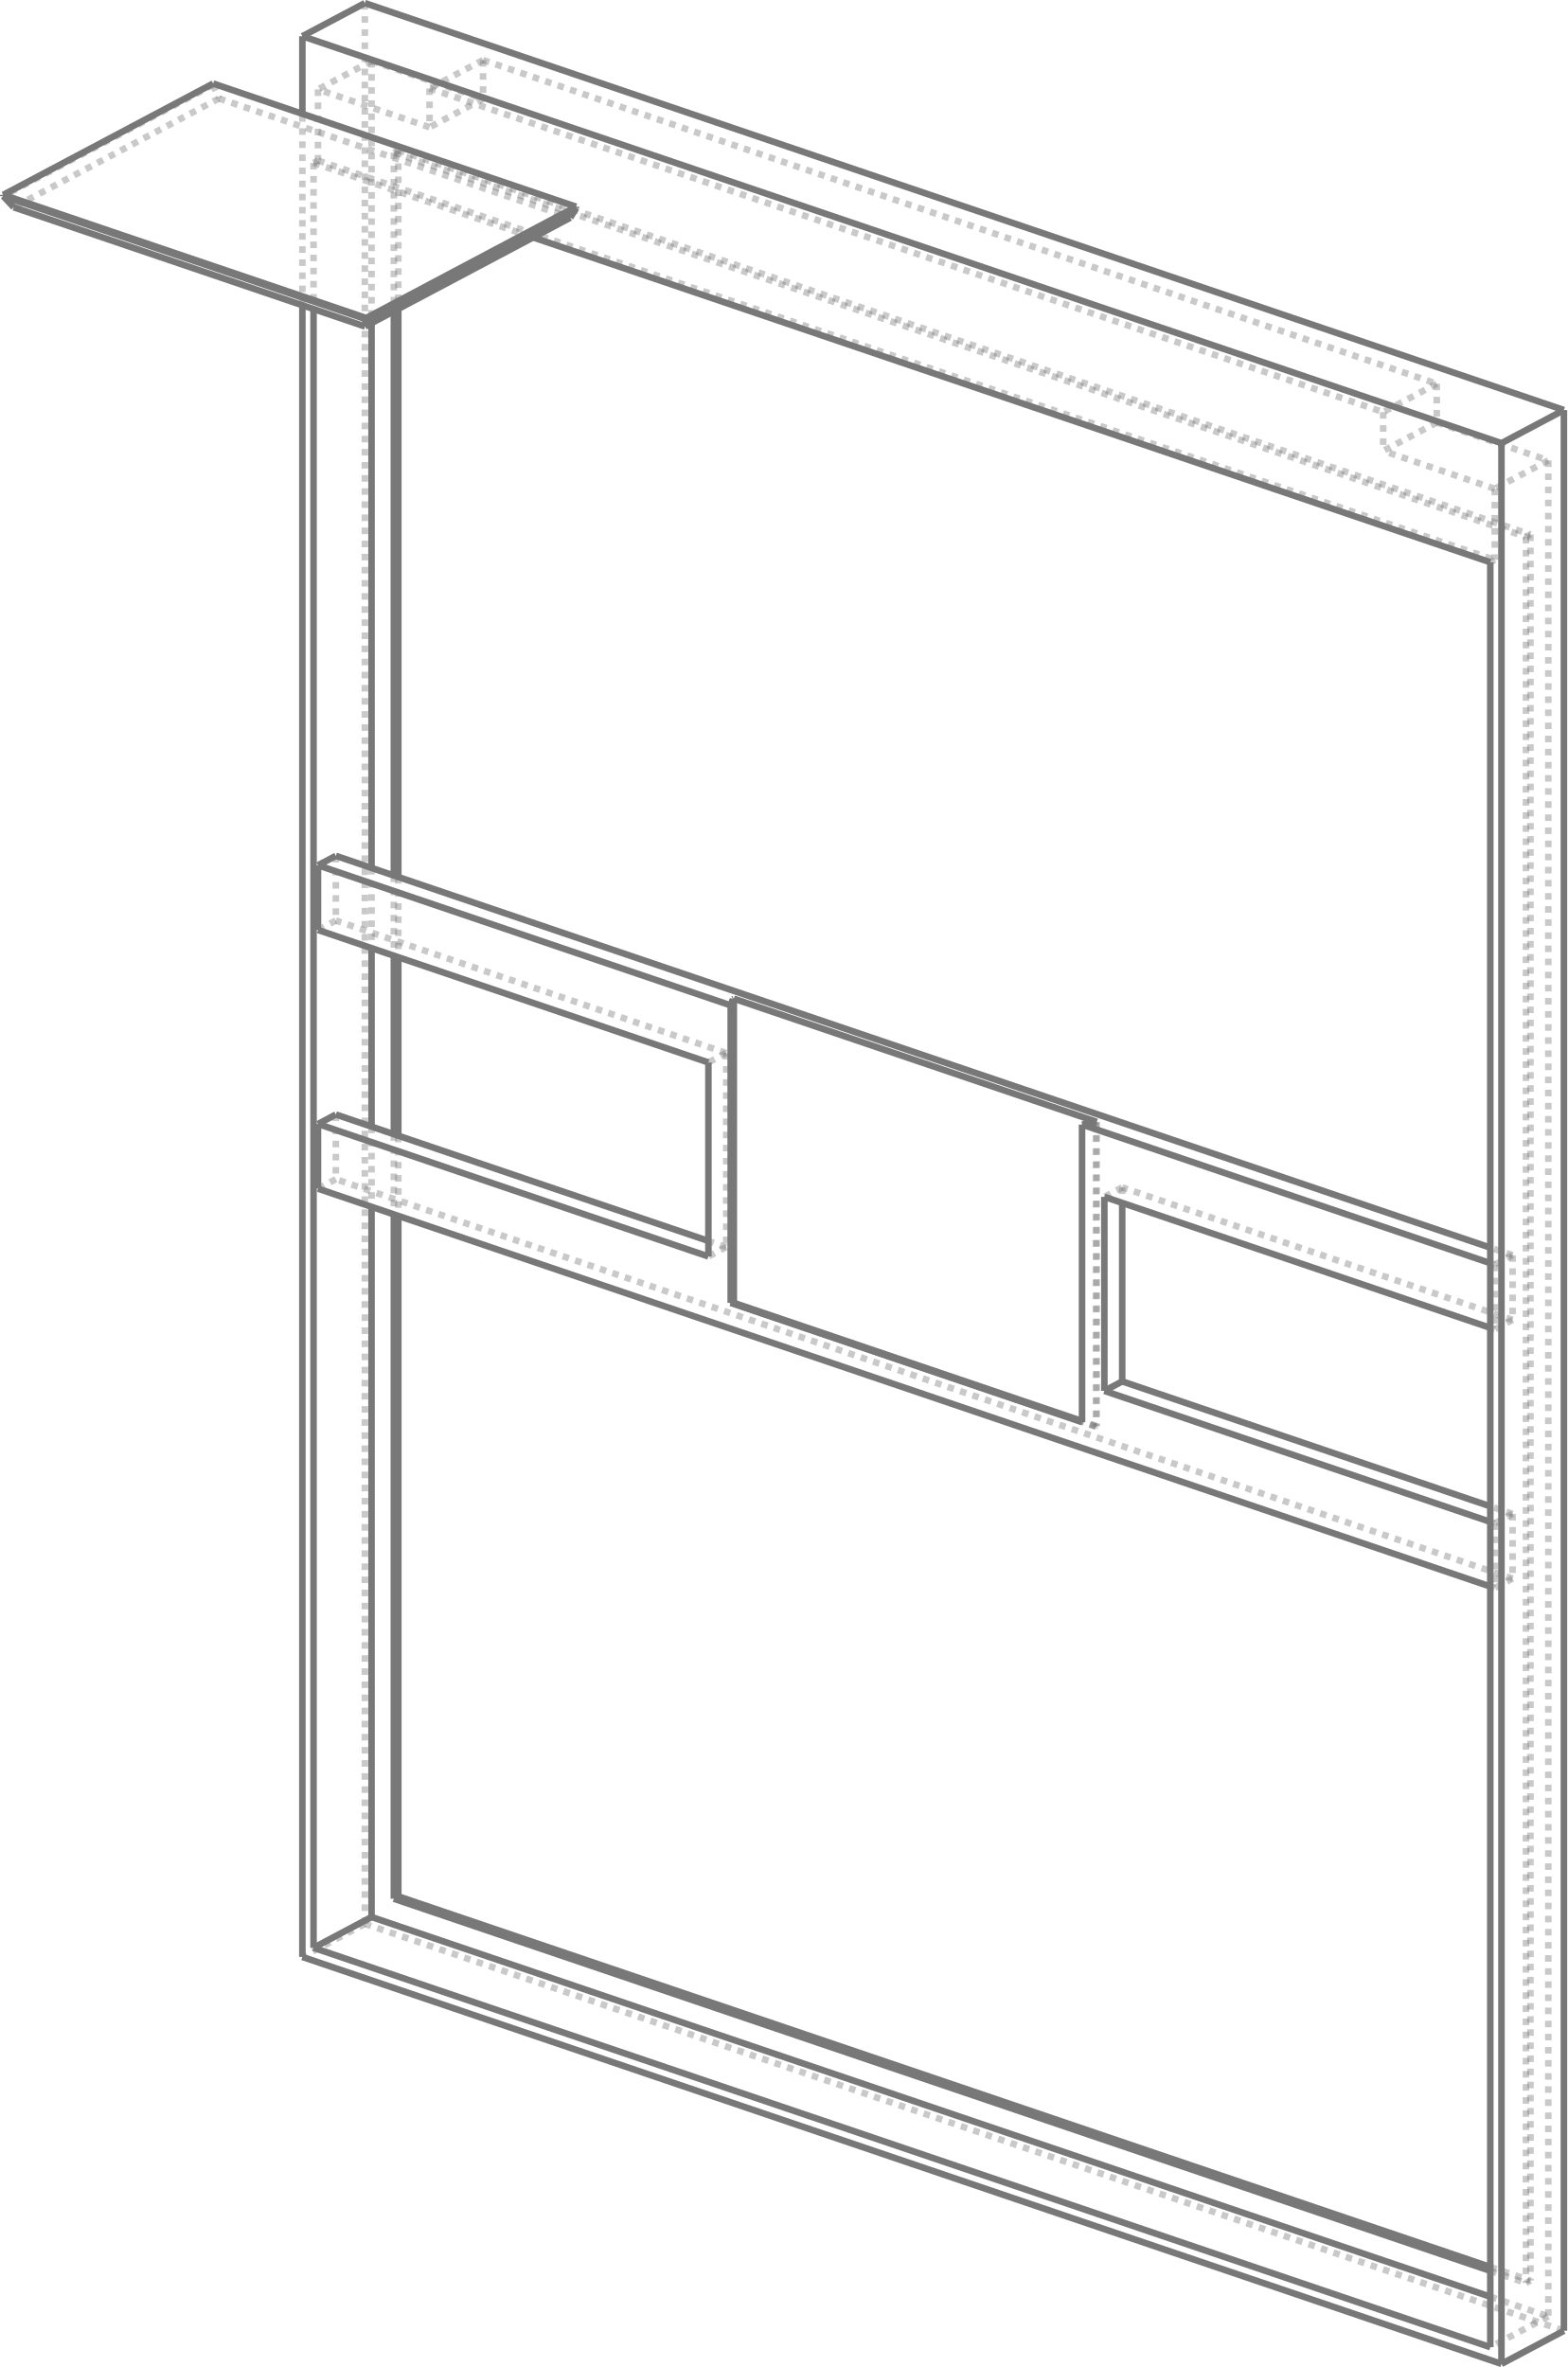
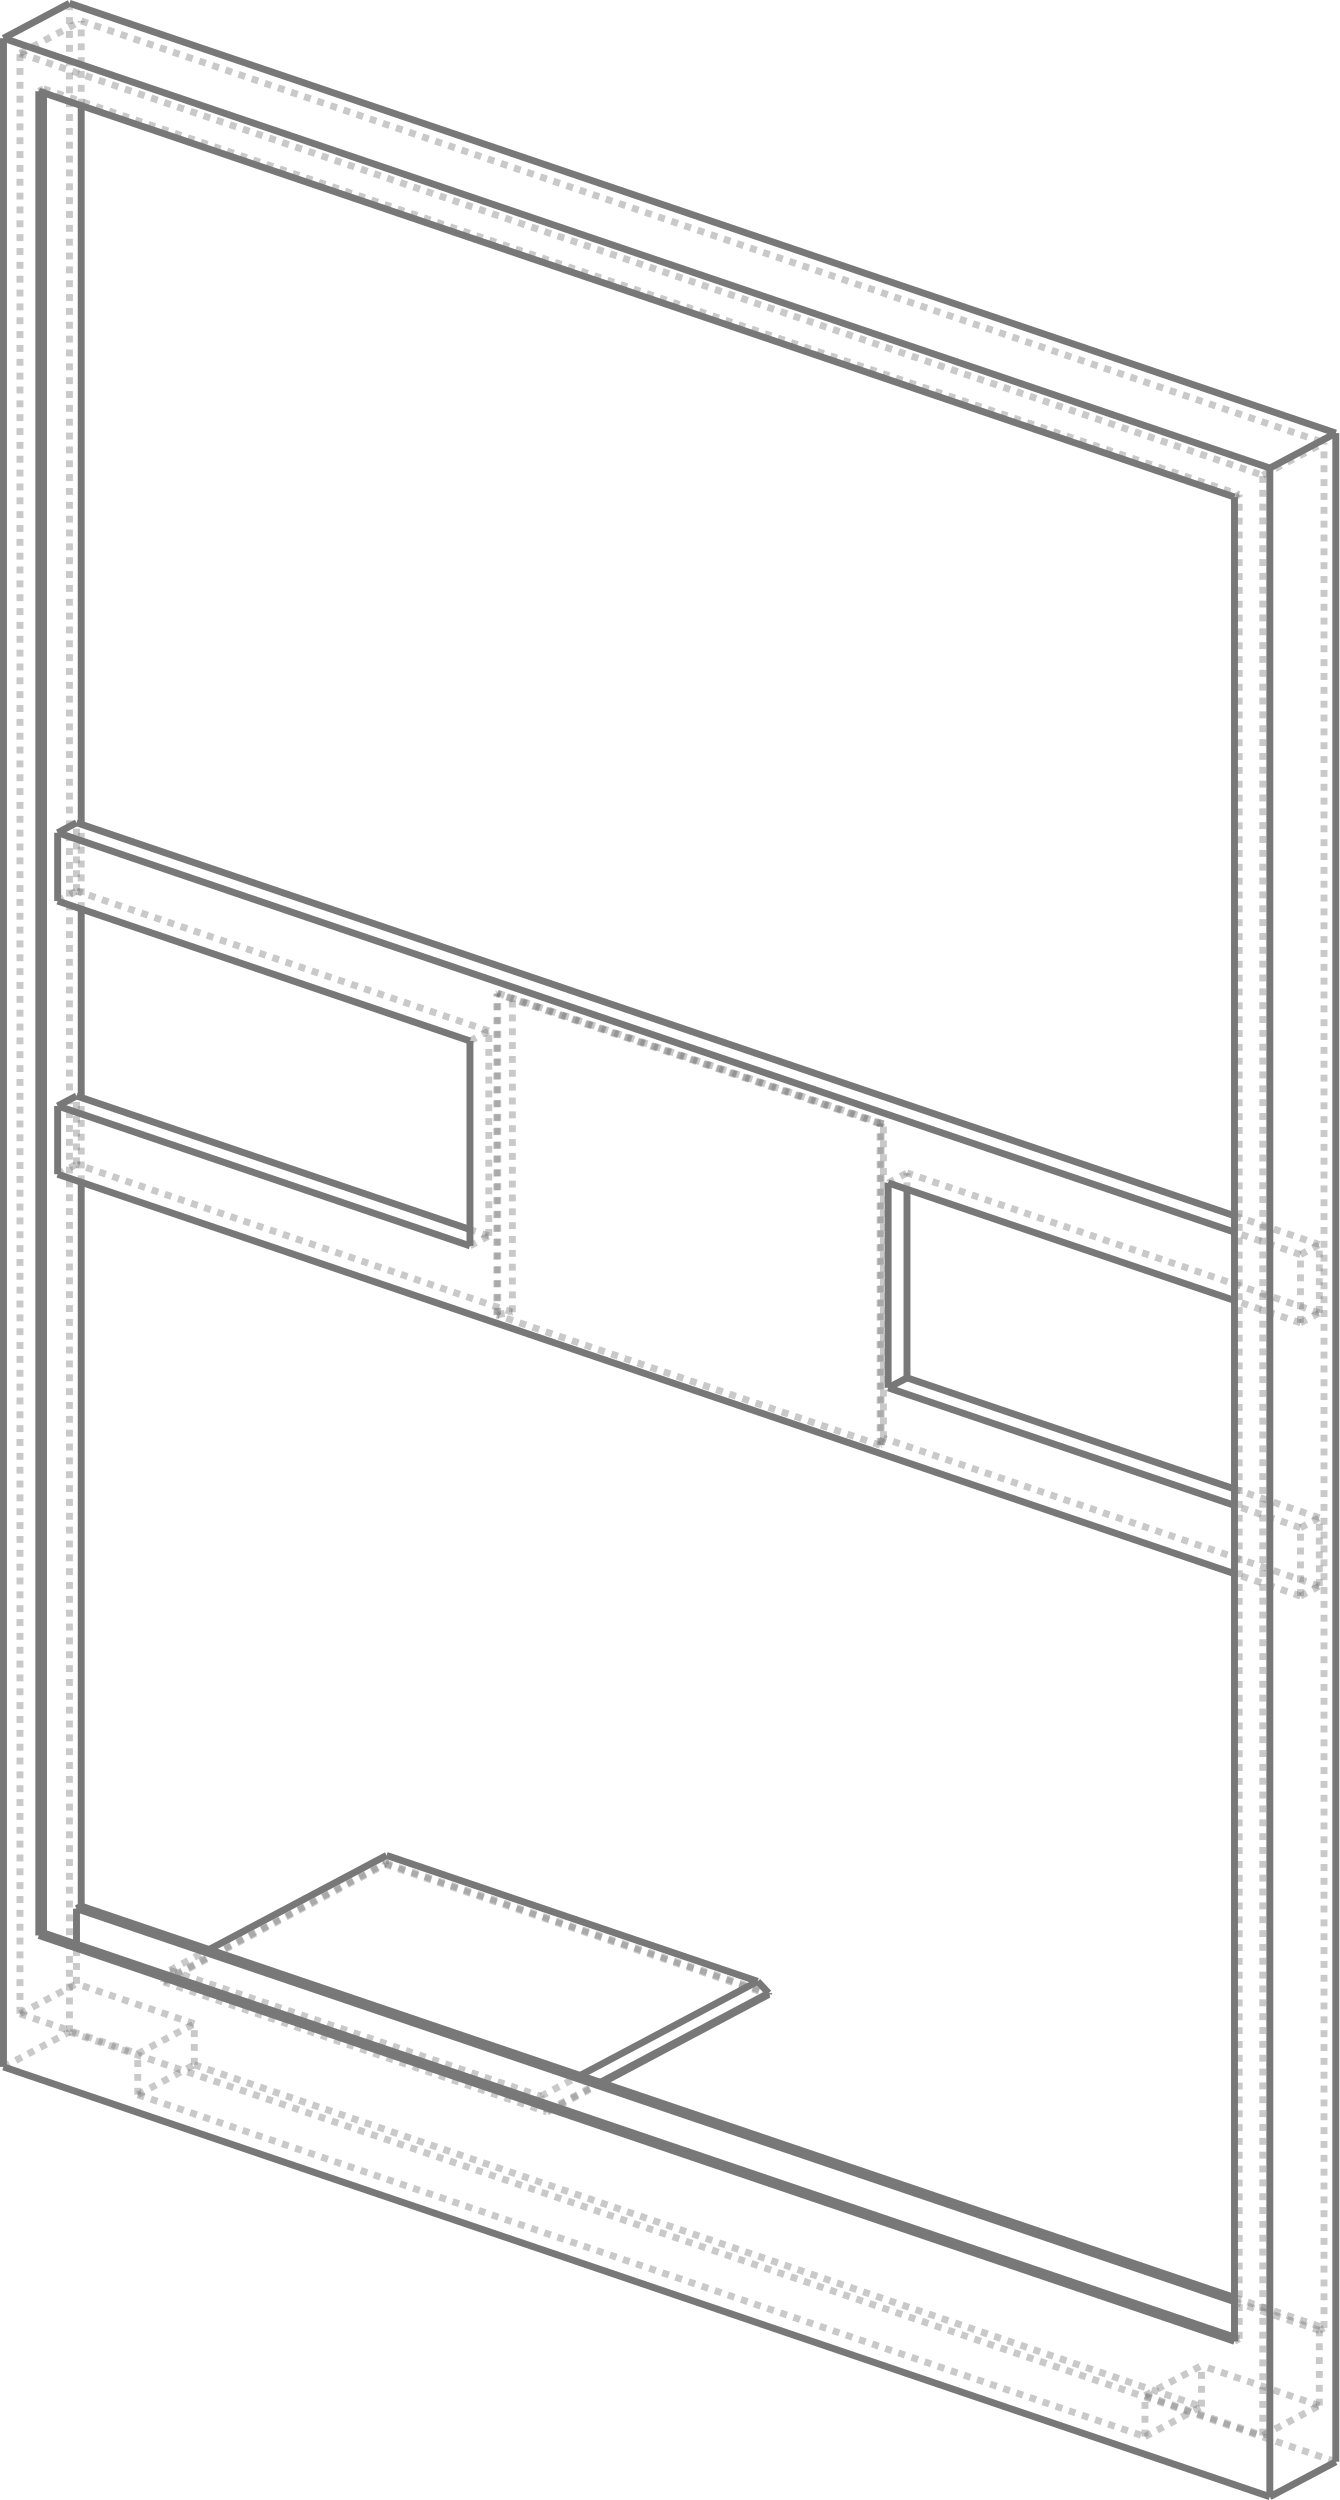
- <svg xmlns="http://www.w3.org/2000/svg" width="238.968" height="360.947" version="1.1" id="svg161">
-   <defs id="defs161" />
-   <g transform="matrix(1.089042,0,0,-1.089042,119.4842,192.5671)" stroke-width="0.918" fill="none" id="g161">
-     <g stroke="rgb(120,120,120,0.4)" fill="none" stroke-dasharray="0.918, 0.918" id="g86">
-       <path d="M -58.631,176.388 V -92.557" id="path1" />
-       <path d="m -67.377,134.079 v 26.804" id="path2" />
-       <path d="m -58.631,-92.557 -8.746,-4.638" id="path3" />
-       <path d="M -58.631,-92.557 109.256,-149.54" id="path4" />
-       <path d="m 98.948,-140.608 5.622,-1.908" id="path5" />
-       <path d="M -53.946,155.781 V 133.569" id="path6" />
-       <path d="M -53.946,54.016 V 42.788" id="path7" />
-       <path d="M -53.946,17.795 V 6.566" id="path8" />
-       <path d="M -53.946,155.781 104.571,101.979" id="path9" />
-       <path d="m 104.571,101.979 v -244.495" id="path10" />
-       <path d="M -65.815,154.014 V 133.549" id="path11" />
-       <path d="M -65.815,154.014 -35.07,143.579" id="path12" />
-       <path d="m 98.948,-141.151 4.998,-1.696" id="path13" />
-       <path d="m 104.571,-142.516 -0.625,-0.331" id="path14" />
-       <path d="M -54.57,155.45 V 133.238" id="path15" />
-       <path d="M -54.57,54.228 V 43" id="path16" />
-       <path d="M -54.57,18.007 V 6.778" id="path17" />
-       <path d="m -53.946,155.781 -0.625,-0.331" id="path18" />
-       <path d="M -54.57,155.45 103.946,101.648" id="path19" />
-       <path d="m 104.571,101.979 -0.625,-0.331" id="path20" />
-       <path d="m 103.946,101.648 v -244.495" id="path21" />
-       <path d="M -57.694,168.282 V 131.581" id="path22" />
-       <path d="M -57.694,55.289 V 44.06" id="path23" />
-       <path d="M -57.694,19.067 V 7.838" id="path24" />
-       <path d="m -65.19,154.346 -0.625,-0.331" id="path25" />
-       <path d="m -57.694,168.282 -7.496,-3.976" id="path26" />
-       <path d="M -65.19,164.307 V 154.346" id="path27" />
-       <path d="m -62.692,47.929 -2.499,-1.325" id="path28" />
-       <path d="M -62.692,56.985 V 47.929" id="path29" />
-       <path d="m -62.692,11.708 -2.499,-1.325" id="path30" />
-       <path d="M -62.692,20.763 V 11.708" id="path31" />
-       <path d="M 99.573,98.423 98.948,98.092" id="path32" />
-       <path d="M -65.19,154.346 99.573,98.423" id="path33" />
-       <path d="m 107.069,-147.53 -8.121,-4.307" id="path34" />
-       <path d="M 107.069,112.36 V -147.53" id="path35" />
-       <path d="M 107.069,112.36 99.573,108.384" id="path36" />
-       <path d="M 99.573,108.384 V 98.423" id="path37" />
-       <path d="M 102.072,-7.993 99.573,-9.318" id="path38" />
-       <path d="M 102.072,1.062 V -7.993" id="path39" />
-       <path d="M 102.072,1.062 99.573,-0.263" id="path40" />
-       <path d="M 99.573,-0.263 V -9.318" id="path41" />
-       <path d="m 102.072,-44.215 -2.499,-1.325" id="path42" />
-       <path d="m 102.072,-35.159 v -9.055" id="path43" />
-       <path d="m 102.072,-35.159 -2.499,-1.325" id="path44" />
-       <path d="m 99.573,-36.484 v -9.055" id="path45" />
-       <path d="m 98.948,-144.774 8.121,-2.756" id="path46" />
-       <path d="m -57.694,168.282 15.617,-5.301" id="path47" />
-       <path d="m 91.452,117.66 15.617,-5.301" id="path48" />
-       <path d="m 91.452,123.093 v -5.433" id="path49" />
-       <path d="M -42.077,168.415 91.452,123.093" id="path50" />
-       <path d="m -42.077,168.415 v -5.433" id="path51" />
-       <path d="m -49.573,159.006 -15.617,5.301" id="path52" />
-       <path d="m -42.077,162.981 -7.496,-3.976" id="path53" />
-       <path d="M -49.573,164.439 83.956,119.118" id="path54" />
-       <path d="m 83.956,119.118 v -5.433" id="path55" />
-       <path d="m 99.573,108.384 -15.617,5.301" id="path56" />
-       <path d="m -49.573,164.439 v -5.433" id="path57" />
-       <path d="M -8.031,29.377 -62.692,47.929" id="path58" />
-       <path d="M -8.031,29.377 -10.529,28.052" id="path59" />
-       <path d="M -8.031,29.377 V 2.211" id="path60" />
-       <path d="M -8.031,2.211 -10.529,3.059" id="path61" />
-       <path d="M 102.072,-44.215 -62.692,11.708" id="path62" />
-       <path d="m 102.072,-35.159 -3.123,1.06" id="path63" />
-       <path d="M 47.411,10.559 V 8.386" id="path64" />
-       <path d="M 102.072,-7.993 47.411,10.559" id="path65" />
-       <path d="M 102.072,1.062 98.948,2.122" id="path66" />
-       <path d="m 99.573,-0.263 -0.625,0.212" id="path67" />
-       <path d="m 99.573,-9.318 -0.625,0.212" id="path68" />
-       <path d="m 99.573,-36.484 -0.625,0.212" id="path69" />
-       <path d="m 98.948,-45.328 0.625,-0.212" id="path70" />
-       <path d="M -8.031,2.211 -10.529,0.886" id="path71" />
-       <path d="m 91.452,117.66 -7.496,-3.976" id="path72" />
-       <path d="M 47.411,10.559 44.912,9.234" id="path73" />
-       <path d="m 91.452,123.093 -7.496,-3.976" id="path74" />
-       <path d="m -42.077,168.415 -7.496,-3.976" id="path75" />
-       <path d="M 43.85,19.737 V -22.859" id="path76" />
-       <path d="m 43.85,-22.859 -2.061,0.699" id="path77" />
-       <path d="M 43.725,19.671 V -22.925" id="path78" />
-       <path d="m 43.85,-22.859 -0.125,-0.066" id="path79" />
-       <path d="m 43.725,-22.925 -1.936,0.62" id="path80" />
-       <path d="m 43.725,-22.925 -1.936,0.657" id="path81" />
-       <path d="m -79.871,165.124 v -0.181" id="path82" />
-       <path d="M -79.871,164.943 -109.256,149.359" id="path83" />
-       <path d="m -79.059,163.037 49.195,-16.697" id="path84" />
-       <path d="m -79.871,164.943 0.812,-1.905" id="path85" />
-       <path d="M -79.059,163.037 -107.795,147.798" id="path86" />
+ <svg xmlns="http://www.w3.org/2000/svg" width="193.36" height="360.947" version="1.1" id="svg151">
+   <defs id="defs151" />
+   <g transform="matrix(1.089042,0,0,-1.089042,119.4842,168.3798)" stroke-width="0.918" fill="none" id="g151">
+     <g stroke="rgb(120,120,120,0.4)" fill="none" stroke-dasharray="0.918, 0.918" id="g103">
+       <path d="m -109.256,-119.405 8.746,4.638" id="path1" />
+       <path d="M -100.51,154.178 V -114.767" id="path2" />
+       <path d="M -100.51,-114.767 67.377,-171.75" id="path3" />
+       <path d="M -98.948,-2.122 V 9.106" id="path4" />
+       <path d="M -98.948,34.099 V 45.328" id="path5" />
+       <path d="m -98.948,140.608 v 11.229" id="path6" />
+       <path d="m 53.946,-149.986 11.869,-4.029" id="path7" />
+       <path d="M 65.815,-154.014 V 95.914" id="path8" />
+       <path d="M -98.948,151.837 65.815,95.914" id="path9" />
+       <path d="m -104.571,142.516 0.625,0.331" id="path10" />
+       <path d="M -103.946,142.848 54.57,89.045" id="path11" />
+       <path d="m 53.946,88.714 0.625,0.331" id="path12" />
+       <path d="m -103.946,142.304 v 0.543" id="path13" />
+       <path d="m 53.946,-155.238 0.625,-0.212" id="path14" />
+       <path d="m 53.946,-155.781 0.625,0.331" id="path15" />
+       <path d="M 54.57,-155.45 V 89.045" id="path16" />
+       <path d="m -107.069,147.53 8.121,4.307" id="path17" />
+       <path d="M -107.069,-112.36 V 147.53" id="path18" />
+       <path d="m -107.069,-112.36 7.496,3.976" id="path19" />
+       <path d="m -99.573,-108.384 v 5.252" id="path20" />
+       <path d="m -102.072,-1.062 2.499,1.325" id="path21" />
+       <path d="M -99.573,0.263 V 9.318" id="path22" />
+       <path d="m -102.072,35.159 2.499,1.325" id="path23" />
+       <path d="m -99.573,36.484 v 9.055" id="path24" />
+       <path d="m 65.19,-154.346 0.625,0.331" id="path25" />
+       <path d="m 53.946,-150.529 11.245,-3.817" id="path26" />
+       <path d="m 57.694,91.607 8.121,4.307" id="path27" />
+       <path d="M 57.694,-168.282 V 91.607" id="path28" />
+       <path d="m 57.694,-168.282 7.496,3.976" id="path29" />
+       <path d="m 65.19,-164.307 v 9.961" id="path30" />
+       <path d="m 62.692,-47.929 2.499,1.325" id="path31" />
+       <path d="m 62.692,-56.985 v 9.055" id="path32" />
+       <path d="m 62.692,-56.985 2.499,1.325" id="path33" />
+       <path d="m 65.19,-55.66 v 9.055" id="path34" />
+       <path d="m 62.692,-11.708 2.499,1.325" id="path35" />
+       <path d="m 62.692,-20.763 v 9.055" id="path36" />
+       <path d="m 62.692,-20.763 2.499,1.325" id="path37" />
+       <path d="m 65.19,-19.438 v 9.055" id="path38" />
+       <path d="M -107.069,147.53 57.694,91.607" id="path39" />
+       <path d="m -107.069,-112.36 15.617,-5.301" id="path40" />
+       <path d="m 42.077,-162.981 15.617,-5.301" id="path41" />
+       <path d="m 42.077,-168.415 v 5.433" id="path42" />
+       <path d="m -91.452,-123.093 133.529,-45.321" id="path43" />
+       <path d="m -91.452,-123.093 v 5.433" id="path44" />
+       <path d="m -83.956,-113.685 -15.617,5.301" id="path45" />
+       <path d="m -91.452,-117.66 7.496,3.976" id="path46" />
+       <path d="m -83.956,-119.118 133.529,-45.321" id="path47" />
+       <path d="m 49.573,-164.439 v 5.433" id="path48" />
+       <path d="m 65.19,-164.307 -15.617,5.301" id="path49" />
+       <path d="m -83.956,-119.118 v 5.433" id="path50" />
+       <path d="m -44.912,-9.234 -2.499,0.848" id="path51" />
+       <path d="m -47.411,-10.559 2.499,1.325" id="path52" />
+       <path d="m 62.692,-11.708 -8.746,2.968" id="path53" />
+       <path d="m 62.692,-20.763 -8.746,2.968" id="path54" />
+       <path d="m 62.692,-47.929 -8.746,2.968" id="path55" />
+       <path d="m 62.692,-56.985 -8.746,2.968" id="path56" />
+       <path d="M -41.789,-19.35 -99.573,0.263" id="path57" />
+       <path d="m -43.725,-19.671 1.936,0.321" id="path58" />
+       <path d="m -43.85,-19.737 0.125,0.066" id="path59" />
+       <path d="M 6.968,-36.985 -43.85,-19.737" id="path60" />
+       <path d="m 6.968,-36.985 0.125,0.066" id="path61" />
+       <path d="m 7.093,-36.919 0.313,0.872" id="path62" />
+       <path d="M 65.19,-55.66 7.406,-36.047" id="path63" />
+       <path d="M -41.789,-19.35 V 22.305" id="path64" />
+       <path d="M 7.406,5.608 -41.789,22.305" id="path65" />
+       <path d="M 7.406,-36.047 V 5.608" id="path66" />
+       <path d="m 65.19,-46.604 -11.245,3.817" id="path67" />
+       <path d="m 10.529,-3.059 v 2.173" id="path68" />
+       <path d="M 65.19,-19.438 10.529,-0.886" id="path69" />
+       <path d="M 53.946,-6.566 65.19,-10.383" id="path70" />
+       <path d="M -44.912,17.932 -99.573,36.484" id="path71" />
+       <path d="M -44.912,-9.234 V 17.932" id="path72" />
+       <path d="m -47.411,16.607 2.499,1.325" id="path73" />
+       <path d="m 42.077,-162.981 7.496,3.976" id="path74" />
+       <path d="m 8.031,-2.211 2.499,1.325" id="path75" />
+       <path d="m 42.077,-168.415 7.496,3.976" id="path76" />
+       <path d="m -91.452,-123.093 7.496,3.976" id="path77" />
+       <path d="M -43.725,-19.671 V 22.925" id="path78" />
+       <path d="m -43.725,22.925 1.936,-0.62" id="path79" />
+       <path d="M -43.85,-19.737 V 22.859" id="path80" />
+       <path d="m -43.85,22.859 0.125,0.066" id="path81" />
+       <path d="M 6.968,-36.985 V 5.611" id="path82" />
+       <path d="M 6.968,5.611 -43.85,22.859" id="path83" />
+       <path d="M 7.093,-36.919 V 5.677" id="path84" />
+       <path d="m 6.968,5.611 0.125,0.066" id="path85" />
+       <path d="m 7.093,5.677 0.313,-0.069" id="path86" />
+       <path d="M 7.093,5.677 -43.725,22.925" id="path87" />
+       <path d="m -88.016,-108.141 v 0.181" id="path88" />
+       <path d="m -88.016,-107.96 29.385,15.584" id="path89" />
+       <path d="m -88.016,-108.141 29.385,15.584" id="path90" />
+       <path d="m -58.631,-92.557 v 0.181" id="path91" />
+       <path d="m -37.198,-125.389 v 0.181" id="path92" />
+       <path d="m -37.198,-125.208 -0.812,1.905" id="path93" />
+       <path d="m -88.016,-108.141 50.818,-17.248" id="path94" />
+       <path d="m -87.205,-106.605 49.195,-16.697" id="path95" />
+       <path d="m -88.016,-107.96 0.812,1.355" id="path96" />
+       <path d="m -87.205,-106.605 5.206,2.761" id="path97" />
+       <path d="m -58.631,-92.376 0.162,1.01" id="path98" />
+       <path d="M -58.631,-92.557 -7.813,-109.805" id="path99" />
+       <path d="m -37.198,-125.389 7.288,3.865" id="path100" />
+       <path d="M -58.631,-92.376 -7.813,-109.624" id="path101" />
+       <path d="m -37.198,-125.208 7.08,3.755" id="path102" />
+       <path d="m -38.01,-123.303 5.206,2.761" id="path103" />
    </g>
-     <g stroke="#787878" fill="none" id="g160">
-       <path d="m -58.631,176.388 -8.746,-4.638" id="path87" />
-       <path d="M -67.377,-97.195 V 134.079" id="path88" />
-       <path d="m -67.377,160.883 v 10.866" id="path89" />
-       <path d="M 109.256,119.405 V -149.54" id="path90" />
-       <path d="M -58.631,176.388 109.256,119.405" id="path91" />
-       <path d="M -53.946,-88.714 98.948,-140.608" id="path92" />
-       <path d="M -53.946,133.569 V 54.016" id="path93" />
-       <path d="M -53.946,42.788 V 17.795" id="path94" />
-       <path d="M -53.946,6.566 V -88.714" id="path95" />
-       <path d="M -67.377,171.75 100.51,114.767" id="path96" />
-       <path d="m 109.256,119.405 -8.746,-4.638" id="path97" />
-       <path d="M 100.51,-154.178 V 114.767" id="path98" />
-       <path d="M -67.377,-97.195 100.51,-154.178" id="path99" />
-       <path d="M -65.815,133.549 V -95.914" id="path100" />
-       <path d="M -35.07,143.579 98.948,98.092" id="path101" />
-       <path d="M 98.948,98.092 V -151.837" id="path102" />
-       <path d="M -65.815,-95.914 98.948,-151.837" id="path103" />
-       <path d="m 109.256,-149.54 -8.746,-4.638" id="path104" />
-       <path d="m -53.946,-88.714 -0.625,-0.331" id="path105" />
-       <path d="M -54.57,-89.045 98.948,-141.151" id="path106" />
-       <path d="M -54.57,133.238 V 54.228" id="path107" />
-       <path d="M -54.57,43 V 18.007" id="path108" />
-       <path d="M -54.57,6.778 V -89.045" id="path109" />
-       <path d="m -57.694,-91.607 -8.121,-4.307" id="path110" />
-       <path d="M -57.694,131.581 V 55.289" id="path111" />
-       <path d="M -57.694,44.06 V 19.067" id="path112" />
-       <path d="M -57.694,7.838 V -91.607" id="path113" />
-       <path d="m -62.692,56.985 -2.499,-1.325" id="path114" />
-       <path d="M -65.19,55.66 V 46.604" id="path115" />
-       <path d="m -62.692,20.763 -2.499,-1.325" id="path116" />
-       <path d="M -65.19,19.438 V 10.383" id="path117" />
-       <path d="M -57.694,-91.607 98.948,-144.774" id="path118" />
-       <path d="M -10.529,28.052 -65.19,46.604" id="path119" />
-       <path d="M -10.529,3.059 -62.692,20.763" id="path120" />
-       <path d="M 98.948,-34.099 47.411,-16.607" id="path121" />
-       <path d="M 47.411,8.386 V -16.607" id="path122" />
-       <path d="M 98.948,2.122 -62.692,56.985" id="path123" />
-       <path d="M -7.406,36.047 -65.19,55.66" id="path124" />
-       <path d="M -7.093,36.919 -7.406,36.047" id="path125" />
-       <path d="m -6.968,36.985 -0.125,-0.066" id="path126" />
-       <path d="M 43.85,19.737 -6.968,36.985" id="path127" />
-       <path d="m 43.85,19.737 -0.125,-0.066" id="path128" />
-       <path d="M 43.725,19.671 41.789,19.35" id="path129" />
-       <path d="M 98.948,-0.051 41.789,19.35" id="path130" />
-       <path d="M -7.406,36.047 V -5.608" id="path131" />
-       <path d="M 41.789,-22.305 -7.406,-5.608" id="path132" />
-       <path d="M 41.789,19.35 V -22.305" id="path133" />
-       <path d="M 98.948,-9.106 44.912,9.234" id="path134" />
-       <path d="M 44.912,9.234 V -17.932" id="path135" />
-       <path d="M 98.948,-36.272 44.912,-17.932" id="path136" />
-       <path d="M -65.19,10.383 98.948,-45.328" id="path137" />
-       <path d="M -10.529,0.886 -65.19,19.438" id="path138" />
-       <path d="M -10.529,28.052 V 0.886" id="path139" />
-       <path d="m 47.411,-16.607 -2.499,-1.325" id="path140" />
-       <path d="M -7.093,36.919 V -5.677" id="path141" />
-       <path d="m -7.093,-5.677 -0.313,0.069" id="path142" />
-       <path d="M -6.968,36.985 V -5.611" id="path143" />
-       <path d="m -6.968,-5.611 -0.125,-0.066" id="path144" />
-       <path d="M 41.789,-22.159 -6.968,-5.611" id="path145" />
-       <path d="M 41.789,-22.268 -7.093,-5.677" id="path146" />
-       <path d="M -79.871,165.124 -109.256,149.54" id="path147" />
-       <path d="m -109.256,149.54 v -0.181" id="path148" />
-       <path d="m -29.053,147.876 v -0.181" id="path149" />
-       <path d="m -29.053,147.695 -0.812,-1.355" id="path150" />
-       <path d="M -79.871,165.124 -29.053,147.876" id="path151" />
-       <path d="m -109.256,149.359 1.461,-1.561" id="path152" />
-       <path d="m -109.256,149.54 50.818,-17.248" id="path153" />
-       <path d="M -29.053,147.876 -58.438,132.292" id="path154" />
-       <path d="m -58.438,132.292 v -0.181" id="path155" />
-       <path d="m -109.256,149.359 50.818,-17.248" id="path156" />
-       <path d="M -29.053,147.695 -58.438,132.111" id="path157" />
-       <path d="M -29.864,146.34 -58.6,131.1" id="path158" />
-       <path d="m -58.438,132.111 -0.162,-1.01" id="path159" />
-       <path d="m -107.795,147.798 49.195,-16.697" id="path160" />
+     <g stroke="#787878" fill="none" id="g150">
+       <path d="M -109.256,-119.405 V 149.54" id="path104" />
+       <path d="m -109.256,149.54 8.746,4.638" id="path105" />
+       <path d="M 58.631,-176.388 V 92.557" id="path106" />
+       <path d="M -109.256,-119.405 58.631,-176.388" id="path107" />
+       <path d="M -109.256,149.54 58.631,92.557" id="path108" />
+       <path d="M -104.571,142.516 53.946,88.714" id="path109" />
+       <path d="m -104.571,-101.979 v 244.495" id="path110" />
+       <path d="M -104.571,-101.979 53.946,-155.781" id="path111" />
+       <path d="M 53.946,-155.781 V 88.714" id="path112" />
+       <path d="m 58.631,-176.388 8.746,4.638" id="path113" />
+       <path d="M 67.377,97.195 V -171.75" id="path114" />
+       <path d="M -100.51,154.178 67.377,97.195" id="path115" />
+       <path d="M -98.948,-98.092 V -2.122" id="path116" />
+       <path d="M -98.948,9.106 V 34.099" id="path117" />
+       <path d="M -98.948,45.328 V 140.608" id="path118" />
+       <path d="M -98.948,-98.092 53.946,-149.986" id="path119" />
+       <path d="m 58.631,92.557 8.746,4.638" id="path120" />
+       <path d="M -103.946,-101.648 V 142.304" id="path121" />
+       <path d="m -104.571,-101.979 0.625,0.331" id="path122" />
+       <path d="M -103.946,-101.648 53.946,-155.238" id="path123" />
+       <path d="m -99.573,-98.423 0.625,0.331" id="path124" />
+       <path d="m -99.573,-103.132 v 4.709" id="path125" />
+       <path d="m -102.072,7.993 2.499,1.325" id="path126" />
+       <path d="M -102.072,-1.062 V 7.993" id="path127" />
+       <path d="m -102.072,44.215 2.499,1.325" id="path128" />
+       <path d="m -102.072,35.159 v 9.055" id="path129" />
+       <path d="M -99.573,-98.423 53.946,-150.529" id="path130" />
+       <path d="M -47.411,-10.559 -102.072,7.993" id="path131" />
+       <path d="M -47.411,-8.386 -99.573,9.318" id="path132" />
+       <path d="M -47.411,-10.559 V 16.607" id="path133" />
+       <path d="m -47.411,16.607 -54.661,18.552" id="path134" />
+       <path d="M 53.946,-8.74 -102.072,44.215" id="path135" />
+       <path d="M 53.946,-17.795 8.031,-2.211" id="path136" />
+       <path d="M 8.031,-29.377 V -2.211" id="path137" />
+       <path d="M 53.946,-44.961 8.031,-29.377" id="path138" />
+       <path d="M 53.946,-54.016 -102.072,-1.062" id="path139" />
+       <path d="M 53.946,-42.788 10.529,-28.052" id="path140" />
+       <path d="M 10.529,-28.052 V -3.059" id="path141" />
+       <path d="M -99.573,45.54 53.946,-6.566" id="path142" />
+       <path d="m 8.031,-29.377 2.499,1.325" id="path143" />
+       <path d="m -81.999,-103.845 23.53,12.479" id="path144" />
+       <path d="m -29.91,-121.524 22.097,11.719" id="path145" />
+       <path d="m -7.813,-109.805 v 0.181" id="path146" />
+       <path d="m -30.119,-121.453 22.305,11.829" id="path147" />
+       <path d="m -32.804,-120.542 23.53,12.479" id="path148" />
+       <path d="m -7.813,-109.624 -1.461,1.561" id="path149" />
+       <path d="M -58.469,-91.366 -9.274,-108.063" id="path150" />
    </g>
  </g>
</svg>
